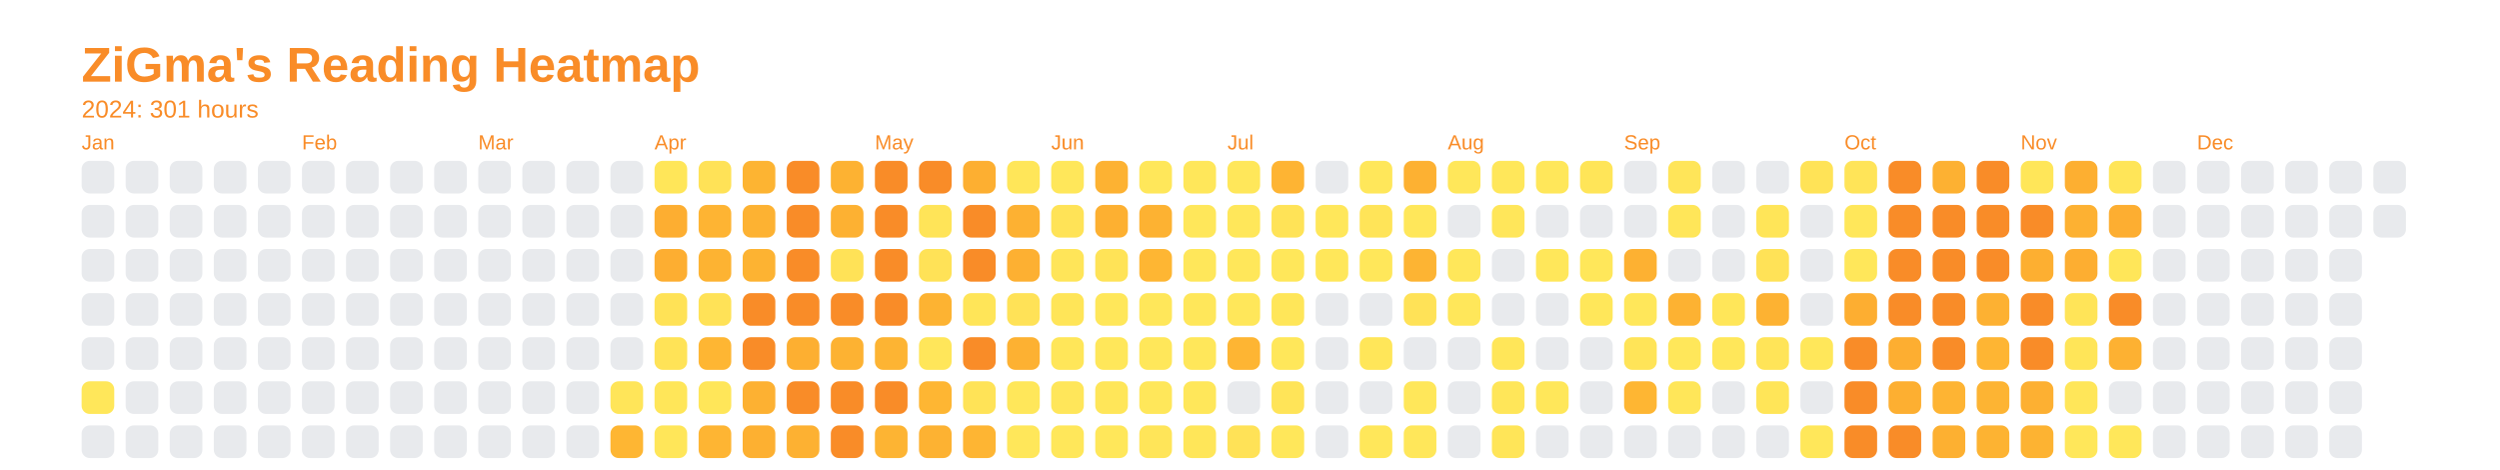
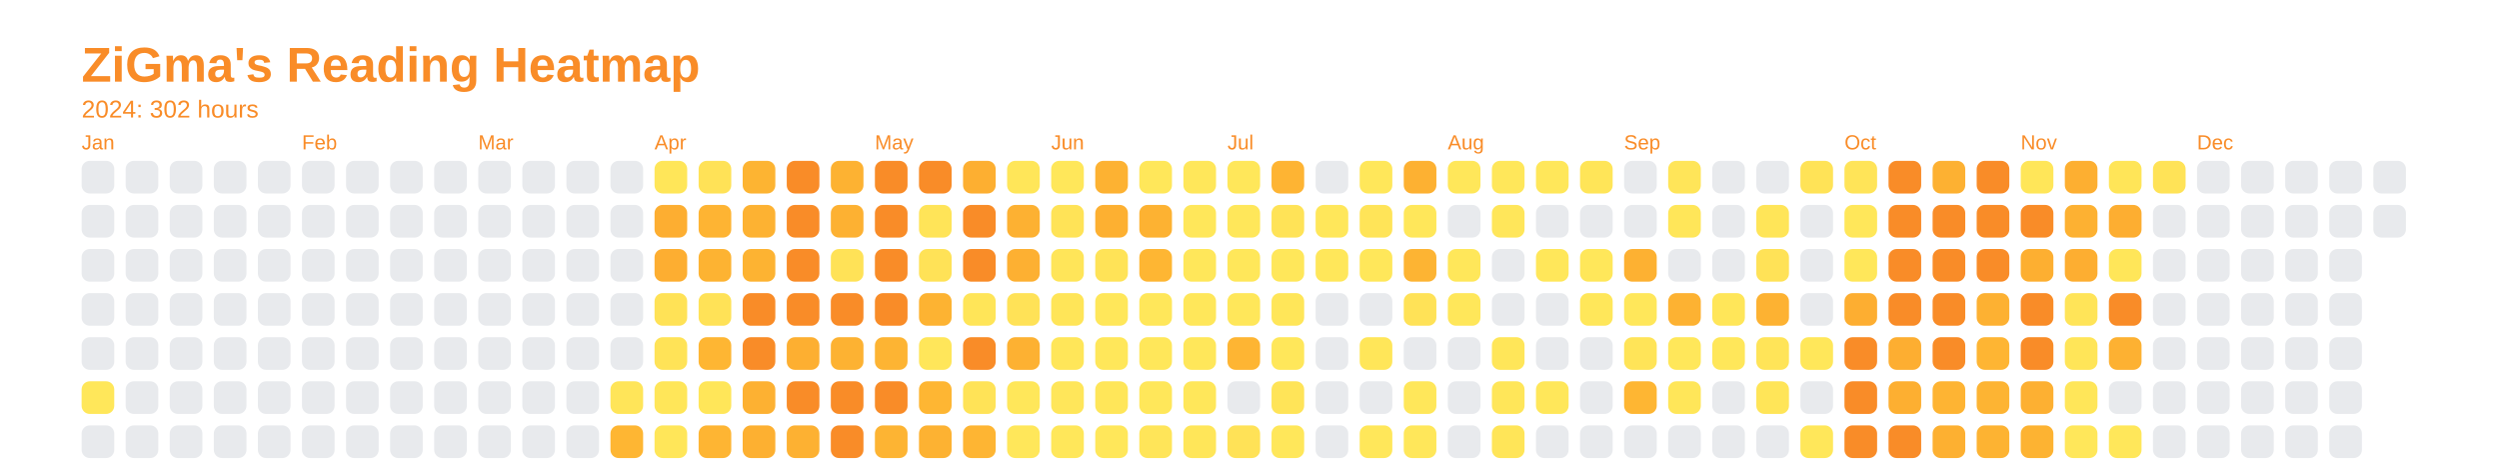
<svg xmlns="http://www.w3.org/2000/svg" baseProfile="full" height="57.5mm" version="1.1" viewBox="0,0,306.2,57.5" width="306.2mm">
  <defs />
  <rect fill="none" height="57.5" width="306.2" x="0" y="0" />
  <text fill="#f98c28" style="font-size:6px; font-family:Arial; font-weight:bold;" x="10" y="10">ZiGma's Reading Heatmap</text>
-   <text fill="#f98c28" style="font-size:3px; font-family:Arial;" x="10" y="14.4">2024: 301 hours</text>
+   <text fill="#f98c28" style="font-size:3px; font-family:Arial;" x="10" y="14.4">2024: 302 hours</text>
  <text fill="#f98c28" style="font-size:2.5px; font-family:Arial" x="10" y="18.3">Jan</text>
  <rect fill="#e8eaed" height="4" rx="1" ry="1" width="4" x="10" y="19.7" />
  <rect fill="#e8eaed" height="4" rx="1" ry="1" width="4" x="10" y="25.1" />
  <rect fill="#e8eaed" height="4" rx="1" ry="1" width="4" x="10" y="30.5" />
  <rect fill="#e8eaed" height="4" rx="1" ry="1" width="4" x="10" y="35.9" />
  <rect fill="#e8eaed" height="4" rx="1" ry="1" width="4" x="10" y="41.3" />
  <rect fill="#ffe75a" height="4" rx="1" ry="1" width="4" x="10" y="46.7" />
  <rect fill="#e8eaed" height="4" rx="1" ry="1" width="4" x="10" y="52.1" />
  <rect fill="#e8eaed" height="4" rx="1" ry="1" width="4" x="15.4" y="19.7" />
  <rect fill="#e8eaed" height="4" rx="1" ry="1" width="4" x="15.4" y="25.1" />
  <rect fill="#e8eaed" height="4" rx="1" ry="1" width="4" x="15.4" y="30.5" />
  <rect fill="#e8eaed" height="4" rx="1" ry="1" width="4" x="15.4" y="35.9" />
  <rect fill="#e8eaed" height="4" rx="1" ry="1" width="4" x="15.4" y="41.3" />
  <rect fill="#e8eaed" height="4" rx="1" ry="1" width="4" x="15.4" y="46.7" />
  <rect fill="#e8eaed" height="4" rx="1" ry="1" width="4" x="15.4" y="52.1" />
  <rect fill="#e8eaed" height="4" rx="1" ry="1" width="4" x="20.8" y="19.7" />
  <rect fill="#e8eaed" height="4" rx="1" ry="1" width="4" x="20.8" y="25.1" />
  <rect fill="#e8eaed" height="4" rx="1" ry="1" width="4" x="20.8" y="30.5" />
  <rect fill="#e8eaed" height="4" rx="1" ry="1" width="4" x="20.8" y="35.9" />
  <rect fill="#e8eaed" height="4" rx="1" ry="1" width="4" x="20.8" y="41.3" />
  <rect fill="#e8eaed" height="4" rx="1" ry="1" width="4" x="20.8" y="46.7" />
  <rect fill="#e8eaed" height="4" rx="1" ry="1" width="4" x="20.8" y="52.1" />
  <rect fill="#e8eaed" height="4" rx="1" ry="1" width="4" x="26.2" y="19.7" />
  <rect fill="#e8eaed" height="4" rx="1" ry="1" width="4" x="26.2" y="25.1" />
  <rect fill="#e8eaed" height="4" rx="1" ry="1" width="4" x="26.2" y="30.5" />
  <rect fill="#e8eaed" height="4" rx="1" ry="1" width="4" x="26.2" y="35.9" />
  <rect fill="#e8eaed" height="4" rx="1" ry="1" width="4" x="26.2" y="41.3" />
  <rect fill="#e8eaed" height="4" rx="1" ry="1" width="4" x="26.2" y="46.7" />
  <rect fill="#e8eaed" height="4" rx="1" ry="1" width="4" x="26.2" y="52.1" />
  <rect fill="#e8eaed" height="4" rx="1" ry="1" width="4" x="31.6" y="19.7" />
  <rect fill="#e8eaed" height="4" rx="1" ry="1" width="4" x="31.6" y="25.1" />
  <rect fill="#e8eaed" height="4" rx="1" ry="1" width="4" x="31.6" y="30.5" />
  <rect fill="#e8eaed" height="4" rx="1" ry="1" width="4" x="31.6" y="35.9" />
  <rect fill="#e8eaed" height="4" rx="1" ry="1" width="4" x="31.6" y="41.3" />
  <rect fill="#e8eaed" height="4" rx="1" ry="1" width="4" x="31.6" y="46.7" />
  <rect fill="#e8eaed" height="4" rx="1" ry="1" width="4" x="31.6" y="52.1" />
  <text fill="#f98c28" style="font-size:2.5px; font-family:Arial" x="37.0" y="18.3">Feb</text>
  <rect fill="#e8eaed" height="4" rx="1" ry="1" width="4" x="37.0" y="19.7" />
  <rect fill="#e8eaed" height="4" rx="1" ry="1" width="4" x="37.0" y="25.1" />
  <rect fill="#e8eaed" height="4" rx="1" ry="1" width="4" x="37.0" y="30.5" />
  <rect fill="#e8eaed" height="4" rx="1" ry="1" width="4" x="37.0" y="35.9" />
  <rect fill="#e8eaed" height="4" rx="1" ry="1" width="4" x="37.0" y="41.3" />
  <rect fill="#e8eaed" height="4" rx="1" ry="1" width="4" x="37.0" y="46.7" />
  <rect fill="#e8eaed" height="4" rx="1" ry="1" width="4" x="37.0" y="52.1" />
  <rect fill="#e8eaed" height="4" rx="1" ry="1" width="4" x="42.4" y="19.7" />
  <rect fill="#e8eaed" height="4" rx="1" ry="1" width="4" x="42.4" y="25.1" />
  <rect fill="#e8eaed" height="4" rx="1" ry="1" width="4" x="42.4" y="30.5" />
  <rect fill="#e8eaed" height="4" rx="1" ry="1" width="4" x="42.4" y="35.9" />
  <rect fill="#e8eaed" height="4" rx="1" ry="1" width="4" x="42.4" y="41.3" />
  <rect fill="#e8eaed" height="4" rx="1" ry="1" width="4" x="42.4" y="46.7" />
  <rect fill="#e8eaed" height="4" rx="1" ry="1" width="4" x="42.4" y="52.1" />
  <rect fill="#e8eaed" height="4" rx="1" ry="1" width="4" x="47.8" y="19.7" />
  <rect fill="#e8eaed" height="4" rx="1" ry="1" width="4" x="47.8" y="25.1" />
  <rect fill="#e8eaed" height="4" rx="1" ry="1" width="4" x="47.8" y="30.5" />
  <rect fill="#e8eaed" height="4" rx="1" ry="1" width="4" x="47.8" y="35.9" />
  <rect fill="#e8eaed" height="4" rx="1" ry="1" width="4" x="47.8" y="41.3" />
  <rect fill="#e8eaed" height="4" rx="1" ry="1" width="4" x="47.8" y="46.7" />
  <rect fill="#e8eaed" height="4" rx="1" ry="1" width="4" x="47.8" y="52.1" />
  <rect fill="#e8eaed" height="4" rx="1" ry="1" width="4" x="53.2" y="19.7" />
  <rect fill="#e8eaed" height="4" rx="1" ry="1" width="4" x="53.2" y="25.1" />
  <rect fill="#e8eaed" height="4" rx="1" ry="1" width="4" x="53.2" y="30.5" />
  <rect fill="#e8eaed" height="4" rx="1" ry="1" width="4" x="53.2" y="35.9" />
  <rect fill="#e8eaed" height="4" rx="1" ry="1" width="4" x="53.2" y="41.3" />
  <rect fill="#e8eaed" height="4" rx="1" ry="1" width="4" x="53.2" y="46.7" />
  <rect fill="#e8eaed" height="4" rx="1" ry="1" width="4" x="53.2" y="52.1" />
  <text fill="#f98c28" style="font-size:2.5px; font-family:Arial" x="58.6" y="18.3">Mar</text>
  <rect fill="#e8eaed" height="4" rx="1" ry="1" width="4" x="58.6" y="19.7" />
  <rect fill="#e8eaed" height="4" rx="1" ry="1" width="4" x="58.6" y="25.1" />
  <rect fill="#e8eaed" height="4" rx="1" ry="1" width="4" x="58.6" y="30.5" />
  <rect fill="#e8eaed" height="4" rx="1" ry="1" width="4" x="58.6" y="35.9" />
  <rect fill="#e8eaed" height="4" rx="1" ry="1" width="4" x="58.6" y="41.3" />
  <rect fill="#e8eaed" height="4" rx="1" ry="1" width="4" x="58.6" y="46.7" />
  <rect fill="#e8eaed" height="4" rx="1" ry="1" width="4" x="58.6" y="52.1" />
  <rect fill="#e8eaed" height="4" rx="1" ry="1" width="4" x="64" y="19.7" />
  <rect fill="#e8eaed" height="4" rx="1" ry="1" width="4" x="64" y="25.1" />
  <rect fill="#e8eaed" height="4" rx="1" ry="1" width="4" x="64" y="30.5" />
  <rect fill="#e8eaed" height="4" rx="1" ry="1" width="4" x="64" y="35.9" />
  <rect fill="#e8eaed" height="4" rx="1" ry="1" width="4" x="64" y="41.3" />
  <rect fill="#e8eaed" height="4" rx="1" ry="1" width="4" x="64" y="46.7" />
  <rect fill="#e8eaed" height="4" rx="1" ry="1" width="4" x="64" y="52.1" />
  <rect fill="#e8eaed" height="4" rx="1" ry="1" width="4" x="69.4" y="19.7" />
  <rect fill="#e8eaed" height="4" rx="1" ry="1" width="4" x="69.4" y="25.1" />
  <rect fill="#e8eaed" height="4" rx="1" ry="1" width="4" x="69.4" y="30.5" />
  <rect fill="#e8eaed" height="4" rx="1" ry="1" width="4" x="69.4" y="35.9" />
  <rect fill="#e8eaed" height="4" rx="1" ry="1" width="4" x="69.4" y="41.3" />
  <rect fill="#e8eaed" height="4" rx="1" ry="1" width="4" x="69.4" y="46.7" />
  <rect fill="#e8eaed" height="4" rx="1" ry="1" width="4" x="69.4" y="52.1" />
  <rect fill="#e8eaed" height="4" rx="1" ry="1" width="4" x="74.8" y="19.7" />
  <rect fill="#e8eaed" height="4" rx="1" ry="1" width="4" x="74.8" y="25.1" />
  <rect fill="#e8eaed" height="4" rx="1" ry="1" width="4" x="74.8" y="30.5" />
  <rect fill="#e8eaed" height="4" rx="1" ry="1" width="4" x="74.8" y="35.9" />
  <rect fill="#e8eaed" height="4" rx="1" ry="1" width="4" x="74.8" y="41.3" />
  <rect fill="#ffe559" height="4" rx="1" ry="1" width="4" x="74.8" y="46.7" />
  <rect fill="#feb633" height="4" rx="1" ry="1" width="4" x="74.8" y="52.1" />
  <text fill="#f98c28" style="font-size:2.5px; font-family:Arial" x="80.2" y="18.3">Apr</text>
  <rect fill="#ffe659" height="4" rx="1" ry="1" width="4" x="80.2" y="19.7" />
  <rect fill="#fdae31" height="4" rx="1" ry="1" width="4" x="80.2" y="25.1" />
  <rect fill="#fdae31" height="4" rx="1" ry="1" width="4" x="80.2" y="30.5" />
  <rect fill="#ffe256" height="4" rx="1" ry="1" width="4" x="80.2" y="35.9" />
  <rect fill="#ffe357" height="4" rx="1" ry="1" width="4" x="80.2" y="41.3" />
  <rect fill="#ffe659" height="4" rx="1" ry="1" width="4" x="80.2" y="46.7" />
  <rect fill="#ffe659" height="4" rx="1" ry="1" width="4" x="80.2" y="52.1" />
  <rect fill="#ffe257" height="4" rx="1" ry="1" width="4" x="85.6" y="19.7" />
  <rect fill="#feb433" height="4" rx="1" ry="1" width="4" x="85.6" y="25.1" />
  <rect fill="#fdb332" height="4" rx="1" ry="1" width="4" x="85.6" y="30.5" />
  <rect fill="#ffe257" height="4" rx="1" ry="1" width="4" x="85.6" y="35.9" />
  <rect fill="#feb633" height="4" rx="1" ry="1" width="4" x="85.6" y="41.3" />
  <rect fill="#ffe659" height="4" rx="1" ry="1" width="4" x="85.6" y="46.7" />
  <rect fill="#feb533" height="4" rx="1" ry="1" width="4" x="85.6" y="52.1" />
  <rect fill="#fdb432" height="4" rx="1" ry="1" width="4" x="91" y="19.7" />
  <rect fill="#fdb232" height="4" rx="1" ry="1" width="4" x="91" y="25.1" />
  <rect fill="#fdb332" height="4" rx="1" ry="1" width="4" x="91" y="30.5" />
  <rect fill="#f98c28" height="4" rx="1" ry="1" width="4" x="91" y="35.9" />
  <rect fill="#f98c28" height="4" rx="1" ry="1" width="4" x="91" y="41.3" />
  <rect fill="#fdb132" height="4" rx="1" ry="1" width="4" x="91" y="46.7" />
  <rect fill="#fdb031" height="4" rx="1" ry="1" width="4" x="91" y="52.1" />
  <rect fill="#f98c28" height="4" rx="1" ry="1" width="4" x="96.4" y="19.7" />
  <rect fill="#f98c28" height="4" rx="1" ry="1" width="4" x="96.4" y="25.1" />
  <rect fill="#f98c28" height="4" rx="1" ry="1" width="4" x="96.4" y="30.5" />
  <rect fill="#f98c28" height="4" rx="1" ry="1" width="4" x="96.4" y="35.9" />
  <rect fill="#fdaf31" height="4" rx="1" ry="1" width="4" x="96.4" y="41.3" />
  <rect fill="#f98c28" height="4" rx="1" ry="1" width="4" x="96.4" y="46.7" />
  <rect fill="#fdb132" height="4" rx="1" ry="1" width="4" x="96.4" y="52.1" />
  <rect fill="#fdb232" height="4" rx="1" ry="1" width="4" x="101.8" y="19.7" />
  <rect fill="#fdb132" height="4" rx="1" ry="1" width="4" x="101.8" y="25.1" />
  <rect fill="#ffe257" height="4" rx="1" ry="1" width="4" x="101.8" y="30.5" />
  <rect fill="#f98c28" height="4" rx="1" ry="1" width="4" x="101.8" y="35.9" />
  <rect fill="#fdb232" height="4" rx="1" ry="1" width="4" x="101.8" y="41.3" />
  <rect fill="#f98c28" height="4" rx="1" ry="1" width="4" x="101.8" y="46.7" />
  <rect fill="#f98c28" height="4" rx="1" ry="1" width="4" x="101.8" y="52.1" />
  <text fill="#f98c28" style="font-size:2.5px; font-family:Arial" x="107.2" y="18.3">May</text>
  <rect fill="#f98c28" height="4" rx="1" ry="1" width="4" x="107.2" y="19.7" />
  <rect fill="#f98c28" height="4" rx="1" ry="1" width="4" x="107.2" y="25.1" />
  <rect fill="#f98c28" height="4" rx="1" ry="1" width="4" x="107.2" y="30.5" />
  <rect fill="#f98c28" height="4" rx="1" ry="1" width="4" x="107.2" y="35.9" />
  <rect fill="#fdb433" height="4" rx="1" ry="1" width="4" x="107.2" y="41.3" />
  <rect fill="#f98c28" height="4" rx="1" ry="1" width="4" x="107.2" y="46.7" />
  <rect fill="#fdb433" height="4" rx="1" ry="1" width="4" x="107.2" y="52.1" />
  <rect fill="#f98c28" height="4" rx="1" ry="1" width="4" x="112.6" y="19.7" />
  <rect fill="#ffe458" height="4" rx="1" ry="1" width="4" x="112.6" y="25.1" />
  <rect fill="#ffe257" height="4" rx="1" ry="1" width="4" x="112.6" y="30.5" />
  <rect fill="#fdb332" height="4" rx="1" ry="1" width="4" x="112.6" y="35.9" />
  <rect fill="#ffe65a" height="4" rx="1" ry="1" width="4" x="112.6" y="41.3" />
  <rect fill="#feb633" height="4" rx="1" ry="1" width="4" x="112.6" y="46.7" />
  <rect fill="#fdb232" height="4" rx="1" ry="1" width="4" x="112.6" y="52.1" />
  <rect fill="#fdaf31" height="4" rx="1" ry="1" width="4" x="118" y="19.7" />
  <rect fill="#f98c28" height="4" rx="1" ry="1" width="4" x="118" y="25.1" />
  <rect fill="#f98c28" height="4" rx="1" ry="1" width="4" x="118" y="30.5" />
  <rect fill="#ffe558" height="4" rx="1" ry="1" width="4" x="118" y="35.9" />
  <rect fill="#f98c28" height="4" rx="1" ry="1" width="4" x="118" y="41.3" />
  <rect fill="#ffe357" height="4" rx="1" ry="1" width="4" x="118" y="46.7" />
  <rect fill="#feb533" height="4" rx="1" ry="1" width="4" x="118" y="52.1" />
  <rect fill="#ffe659" height="4" rx="1" ry="1" width="4" x="123.4" y="19.7" />
  <rect fill="#fdb132" height="4" rx="1" ry="1" width="4" x="123.4" y="25.1" />
  <rect fill="#fdb032" height="4" rx="1" ry="1" width="4" x="123.4" y="30.5" />
  <rect fill="#ffe257" height="4" rx="1" ry="1" width="4" x="123.4" y="35.9" />
  <rect fill="#fdb132" height="4" rx="1" ry="1" width="4" x="123.4" y="41.3" />
  <rect fill="#ffe75a" height="4" rx="1" ry="1" width="4" x="123.4" y="46.7" />
  <rect fill="#ffe75a" height="4" rx="1" ry="1" width="4" x="123.4" y="52.1" />
  <text fill="#f98c28" style="font-size:2.5px; font-family:Arial" x="128.8" y="18.3">Jun</text>
  <rect fill="#ffe75a" height="4" rx="1" ry="1" width="4" x="128.8" y="19.7" />
  <rect fill="#ffe357" height="4" rx="1" ry="1" width="4" x="128.8" y="25.1" />
  <rect fill="#ffe559" height="4" rx="1" ry="1" width="4" x="128.8" y="30.5" />
  <rect fill="#ffe558" height="4" rx="1" ry="1" width="4" x="128.8" y="35.9" />
  <rect fill="#ffe659" height="4" rx="1" ry="1" width="4" x="128.8" y="41.3" />
  <rect fill="#ffe65a" height="4" rx="1" ry="1" width="4" x="128.8" y="46.7" />
  <rect fill="#ffe75a" height="4" rx="1" ry="1" width="4" x="128.8" y="52.1" />
  <rect fill="#fdb232" height="4" rx="1" ry="1" width="4" x="134.2" y="19.7" />
  <rect fill="#fdb031" height="4" rx="1" ry="1" width="4" x="134.2" y="25.1" />
  <rect fill="#ffe357" height="4" rx="1" ry="1" width="4" x="134.2" y="30.5" />
  <rect fill="#ffe75a" height="4" rx="1" ry="1" width="4" x="134.2" y="35.9" />
  <rect fill="#ffe75a" height="4" rx="1" ry="1" width="4" x="134.2" y="41.3" />
  <rect fill="#ffe659" height="4" rx="1" ry="1" width="4" x="134.2" y="46.7" />
  <rect fill="#ffe75a" height="4" rx="1" ry="1" width="4" x="134.2" y="52.1" />
  <rect fill="#ffe75a" height="4" rx="1" ry="1" width="4" x="139.6" y="19.7" />
  <rect fill="#fdb232" height="4" rx="1" ry="1" width="4" x="139.6" y="25.1" />
  <rect fill="#feb633" height="4" rx="1" ry="1" width="4" x="139.6" y="30.5" />
  <rect fill="#ffe75a" height="4" rx="1" ry="1" width="4" x="139.6" y="35.9" />
  <rect fill="#ffe75a" height="4" rx="1" ry="1" width="4" x="139.6" y="41.3" />
  <rect fill="#ffe75a" height="4" rx="1" ry="1" width="4" x="139.6" y="46.7" />
  <rect fill="#ffe559" height="4" rx="1" ry="1" width="4" x="139.6" y="52.1" />
  <rect fill="#ffe75a" height="4" rx="1" ry="1" width="4" x="145" y="19.7" />
  <rect fill="#ffe75a" height="4" rx="1" ry="1" width="4" x="145" y="25.1" />
  <rect fill="#ffe75a" height="4" rx="1" ry="1" width="4" x="145" y="30.5" />
  <rect fill="#ffe75a" height="4" rx="1" ry="1" width="4" x="145" y="35.9" />
  <rect fill="#ffe75a" height="4" rx="1" ry="1" width="4" x="145" y="41.3" />
  <rect fill="#ffe75a" height="4" rx="1" ry="1" width="4" x="145" y="46.7" />
  <rect fill="#ffe659" height="4" rx="1" ry="1" width="4" x="145" y="52.1" />
  <text fill="#f98c28" style="font-size:2.5px; font-family:Arial" x="150.4" y="18.3">Jul</text>
  <rect fill="#ffe75a" height="4" rx="1" ry="1" width="4" x="150.4" y="19.7" />
  <rect fill="#ffe75a" height="4" rx="1" ry="1" width="4" x="150.4" y="25.1" />
  <rect fill="#ffe75a" height="4" rx="1" ry="1" width="4" x="150.4" y="30.5" />
  <rect fill="#ffe75a" height="4" rx="1" ry="1" width="4" x="150.4" y="35.9" />
  <rect fill="#feb533" height="4" rx="1" ry="1" width="4" x="150.4" y="41.3" />
  <rect fill="#e8eaed" height="4" rx="1" ry="1" width="4" x="150.4" y="46.7" />
  <rect fill="#ffe257" height="4" rx="1" ry="1" width="4" x="150.4" y="52.1" />
  <rect fill="#feb433" height="4" rx="1" ry="1" width="4" x="155.8" y="19.7" />
  <rect fill="#ffe357" height="4" rx="1" ry="1" width="4" x="155.8" y="25.1" />
  <rect fill="#ffe75a" height="4" rx="1" ry="1" width="4" x="155.8" y="30.5" />
  <rect fill="#ffe659" height="4" rx="1" ry="1" width="4" x="155.8" y="35.9" />
  <rect fill="#ffe75a" height="4" rx="1" ry="1" width="4" x="155.8" y="41.3" />
  <rect fill="#ffe458" height="4" rx="1" ry="1" width="4" x="155.8" y="46.7" />
  <rect fill="#ffe75a" height="4" rx="1" ry="1" width="4" x="155.8" y="52.1" />
  <rect fill="#e8eaed" height="4" rx="1" ry="1" width="4" x="161.2" y="19.7" />
  <rect fill="#ffe75a" height="4" rx="1" ry="1" width="4" x="161.2" y="25.1" />
  <rect fill="#ffe75a" height="4" rx="1" ry="1" width="4" x="161.2" y="30.5" />
  <rect fill="#e8eaed" height="4" rx="1" ry="1" width="4" x="161.2" y="35.9" />
  <rect fill="#e8eaed" height="4" rx="1" ry="1" width="4" x="161.2" y="41.3" />
  <rect fill="#e8eaed" height="4" rx="1" ry="1" width="4" x="161.2" y="46.7" />
  <rect fill="#e8eaed" height="4" rx="1" ry="1" width="4" x="161.2" y="52.1" />
  <rect fill="#ffe75a" height="4" rx="1" ry="1" width="4" x="166.6" y="19.7" />
  <rect fill="#ffe458" height="4" rx="1" ry="1" width="4" x="166.6" y="25.1" />
  <rect fill="#ffe75a" height="4" rx="1" ry="1" width="4" x="166.6" y="30.5" />
  <rect fill="#e8eaed" height="4" rx="1" ry="1" width="4" x="166.6" y="35.9" />
  <rect fill="#ffe659" height="4" rx="1" ry="1" width="4" x="166.6" y="41.3" />
  <rect fill="#e8eaed" height="4" rx="1" ry="1" width="4" x="166.6" y="46.7" />
  <rect fill="#ffe75a" height="4" rx="1" ry="1" width="4" x="166.6" y="52.1" />
  <rect fill="#fdb132" height="4" rx="1" ry="1" width="4" x="172" y="19.7" />
  <rect fill="#ffe75a" height="4" rx="1" ry="1" width="4" x="172" y="25.1" />
  <rect fill="#fdb433" height="4" rx="1" ry="1" width="4" x="172" y="30.5" />
  <rect fill="#ffe257" height="4" rx="1" ry="1" width="4" x="172" y="35.9" />
  <rect fill="#e8eaed" height="4" rx="1" ry="1" width="4" x="172" y="41.3" />
  <rect fill="#ffe75a" height="4" rx="1" ry="1" width="4" x="172" y="46.7" />
  <rect fill="#ffe75a" height="4" rx="1" ry="1" width="4" x="172" y="52.1" />
  <text fill="#f98c28" style="font-size:2.5px; font-family:Arial" x="177.4" y="18.3">Aug</text>
  <rect fill="#ffe75a" height="4" rx="1" ry="1" width="4" x="177.4" y="19.7" />
  <rect fill="#e8eaed" height="4" rx="1" ry="1" width="4" x="177.4" y="25.1" />
  <rect fill="#ffe75a" height="4" rx="1" ry="1" width="4" x="177.4" y="30.5" />
  <rect fill="#ffe75a" height="4" rx="1" ry="1" width="4" x="177.4" y="35.9" />
  <rect fill="#e8eaed" height="4" rx="1" ry="1" width="4" x="177.4" y="41.3" />
  <rect fill="#e8eaed" height="4" rx="1" ry="1" width="4" x="177.4" y="46.7" />
  <rect fill="#e8eaed" height="4" rx="1" ry="1" width="4" x="177.4" y="52.1" />
  <rect fill="#ffe75a" height="4" rx="1" ry="1" width="4" x="182.8" y="19.7" />
  <rect fill="#ffe65a" height="4" rx="1" ry="1" width="4" x="182.8" y="25.1" />
  <rect fill="#e8eaed" height="4" rx="1" ry="1" width="4" x="182.8" y="30.5" />
  <rect fill="#e8eaed" height="4" rx="1" ry="1" width="4" x="182.8" y="35.9" />
  <rect fill="#ffe659" height="4" rx="1" ry="1" width="4" x="182.8" y="41.3" />
  <rect fill="#ffe659" height="4" rx="1" ry="1" width="4" x="182.8" y="46.7" />
  <rect fill="#ffe558" height="4" rx="1" ry="1" width="4" x="182.8" y="52.1" />
  <rect fill="#ffe75a" height="4" rx="1" ry="1" width="4" x="188.2" y="19.7" />
  <rect fill="#e8eaed" height="4" rx="1" ry="1" width="4" x="188.2" y="25.1" />
  <rect fill="#ffe75a" height="4" rx="1" ry="1" width="4" x="188.2" y="30.5" />
  <rect fill="#e8eaed" height="4" rx="1" ry="1" width="4" x="188.2" y="35.9" />
  <rect fill="#e8eaed" height="4" rx="1" ry="1" width="4" x="188.2" y="41.3" />
  <rect fill="#ffe75a" height="4" rx="1" ry="1" width="4" x="188.2" y="46.7" />
  <rect fill="#e8eaed" height="4" rx="1" ry="1" width="4" x="188.2" y="52.1" />
  <rect fill="#ffe558" height="4" rx="1" ry="1" width="4" x="193.6" y="19.7" />
  <rect fill="#e8eaed" height="4" rx="1" ry="1" width="4" x="193.6" y="25.1" />
  <rect fill="#ffe75a" height="4" rx="1" ry="1" width="4" x="193.6" y="30.5" />
  <rect fill="#ffe75a" height="4" rx="1" ry="1" width="4" x="193.6" y="35.9" />
  <rect fill="#e8eaed" height="4" rx="1" ry="1" width="4" x="193.6" y="41.3" />
  <rect fill="#e8eaed" height="4" rx="1" ry="1" width="4" x="193.6" y="46.7" />
  <rect fill="#e8eaed" height="4" rx="1" ry="1" width="4" x="193.6" y="52.1" />
  <text fill="#f98c28" style="font-size:2.5px; font-family:Arial" x="199" y="18.3">Sep</text>
  <rect fill="#e8eaed" height="4" rx="1" ry="1" width="4" x="199" y="19.7" />
  <rect fill="#e8eaed" height="4" rx="1" ry="1" width="4" x="199" y="25.1" />
  <rect fill="#fdb132" height="4" rx="1" ry="1" width="4" x="199" y="30.5" />
  <rect fill="#ffe75a" height="4" rx="1" ry="1" width="4" x="199" y="35.9" />
  <rect fill="#ffe458" height="4" rx="1" ry="1" width="4" x="199" y="41.3" />
  <rect fill="#feb633" height="4" rx="1" ry="1" width="4" x="199" y="46.7" />
  <rect fill="#e8eaed" height="4" rx="1" ry="1" width="4" x="199" y="52.1" />
  <rect fill="#ffe559" height="4" rx="1" ry="1" width="4" x="204.4" y="19.7" />
  <rect fill="#ffe659" height="4" rx="1" ry="1" width="4" x="204.4" y="25.1" />
  <rect fill="#e8eaed" height="4" rx="1" ry="1" width="4" x="204.4" y="30.5" />
  <rect fill="#fdb232" height="4" rx="1" ry="1" width="4" x="204.4" y="35.9" />
  <rect fill="#ffe75a" height="4" rx="1" ry="1" width="4" x="204.4" y="41.3" />
  <rect fill="#ffe659" height="4" rx="1" ry="1" width="4" x="204.4" y="46.7" />
  <rect fill="#e8eaed" height="4" rx="1" ry="1" width="4" x="204.4" y="52.1" />
  <rect fill="#e8eaed" height="4" rx="1" ry="1" width="4" x="209.8" y="19.7" />
  <rect fill="#e8eaed" height="4" rx="1" ry="1" width="4" x="209.8" y="25.1" />
  <rect fill="#e8eaed" height="4" rx="1" ry="1" width="4" x="209.8" y="30.5" />
  <rect fill="#ffe659" height="4" rx="1" ry="1" width="4" x="209.8" y="35.9" />
  <rect fill="#ffe75a" height="4" rx="1" ry="1" width="4" x="209.8" y="41.3" />
  <rect fill="#e8eaed" height="4" rx="1" ry="1" width="4" x="209.8" y="46.7" />
  <rect fill="#e8eaed" height="4" rx="1" ry="1" width="4" x="209.8" y="52.1" />
  <rect fill="#e8eaed" height="4" rx="1" ry="1" width="4" x="215.2" y="19.7" />
  <rect fill="#ffe558" height="4" rx="1" ry="1" width="4" x="215.2" y="25.1" />
  <rect fill="#ffe257" height="4" rx="1" ry="1" width="4" x="215.2" y="30.5" />
  <rect fill="#fdb232" height="4" rx="1" ry="1" width="4" x="215.2" y="35.9" />
  <rect fill="#ffe458" height="4" rx="1" ry="1" width="4" x="215.2" y="41.3" />
  <rect fill="#ffe558" height="4" rx="1" ry="1" width="4" x="215.2" y="46.7" />
  <rect fill="#e8eaed" height="4" rx="1" ry="1" width="4" x="215.2" y="52.1" />
  <rect fill="#ffe357" height="4" rx="1" ry="1" width="4" x="220.6" y="19.7" />
  <rect fill="#e8eaed" height="4" rx="1" ry="1" width="4" x="220.6" y="25.1" />
  <rect fill="#e8eaed" height="4" rx="1" ry="1" width="4" x="220.6" y="30.5" />
  <rect fill="#e8eaed" height="4" rx="1" ry="1" width="4" x="220.6" y="35.9" />
  <rect fill="#ffe75a" height="4" rx="1" ry="1" width="4" x="220.6" y="41.3" />
  <rect fill="#e8eaed" height="4" rx="1" ry="1" width="4" x="220.6" y="46.7" />
  <rect fill="#ffe75a" height="4" rx="1" ry="1" width="4" x="220.6" y="52.1" />
  <text fill="#f98c28" style="font-size:2.5px; font-family:Arial" x="226" y="18.3">Oct</text>
  <rect fill="#ffe458" height="4" rx="1" ry="1" width="4" x="226" y="19.7" />
  <rect fill="#ffe75a" height="4" rx="1" ry="1" width="4" x="226" y="25.1" />
  <rect fill="#ffe75a" height="4" rx="1" ry="1" width="4" x="226" y="30.5" />
  <rect fill="#fdae31" height="4" rx="1" ry="1" width="4" x="226" y="35.9" />
  <rect fill="#f98c28" height="4" rx="1" ry="1" width="4" x="226" y="41.3" />
  <rect fill="#f98c28" height="4" rx="1" ry="1" width="4" x="226" y="46.7" />
  <rect fill="#f98c28" height="4" rx="1" ry="1" width="4" x="226" y="52.1" />
  <rect fill="#f98c28" height="4" rx="1" ry="1" width="4" x="231.4" y="19.7" />
  <rect fill="#f98c28" height="4" rx="1" ry="1" width="4" x="231.4" y="25.1" />
  <rect fill="#f98c28" height="4" rx="1" ry="1" width="4" x="231.4" y="30.5" />
  <rect fill="#f98c28" height="4" rx="1" ry="1" width="4" x="231.4" y="35.9" />
  <rect fill="#fdae31" height="4" rx="1" ry="1" width="4" x="231.4" y="41.3" />
  <rect fill="#fdaf31" height="4" rx="1" ry="1" width="4" x="231.4" y="46.7" />
  <rect fill="#f98c28" height="4" rx="1" ry="1" width="4" x="231.4" y="52.1" />
  <rect fill="#fdb132" height="4" rx="1" ry="1" width="4" x="236.8" y="19.7" />
  <rect fill="#f98c28" height="4" rx="1" ry="1" width="4" x="236.8" y="25.1" />
  <rect fill="#f98c28" height="4" rx="1" ry="1" width="4" x="236.8" y="30.5" />
  <rect fill="#f98c28" height="4" rx="1" ry="1" width="4" x="236.8" y="35.9" />
  <rect fill="#f98c28" height="4" rx="1" ry="1" width="4" x="236.8" y="41.3" />
  <rect fill="#feb433" height="4" rx="1" ry="1" width="4" x="236.8" y="46.7" />
  <rect fill="#fdb031" height="4" rx="1" ry="1" width="4" x="236.8" y="52.1" />
  <rect fill="#f98c28" height="4" rx="1" ry="1" width="4" x="242.2" y="19.7" />
  <rect fill="#f98c28" height="4" rx="1" ry="1" width="4" x="242.2" y="25.1" />
  <rect fill="#f98c28" height="4" rx="1" ry="1" width="4" x="242.2" y="30.5" />
  <rect fill="#fdb132" height="4" rx="1" ry="1" width="4" x="242.2" y="35.9" />
  <rect fill="#feb533" height="4" rx="1" ry="1" width="4" x="242.2" y="41.3" />
  <rect fill="#fdb433" height="4" rx="1" ry="1" width="4" x="242.2" y="46.7" />
  <rect fill="#fdb332" height="4" rx="1" ry="1" width="4" x="242.2" y="52.1" />
  <text fill="#f98c28" style="font-size:2.5px; font-family:Arial" x="247.6" y="18.3">Nov</text>
  <rect fill="#ffe659" height="4" rx="1" ry="1" width="4" x="247.6" y="19.7" />
  <rect fill="#f98c28" height="4" rx="1" ry="1" width="4" x="247.6" y="25.1" />
  <rect fill="#fdaf31" height="4" rx="1" ry="1" width="4" x="247.6" y="30.5" />
  <rect fill="#f98c28" height="4" rx="1" ry="1" width="4" x="247.6" y="35.9" />
  <rect fill="#f98c28" height="4" rx="1" ry="1" width="4" x="247.6" y="41.3" />
  <rect fill="#fdb032" height="4" rx="1" ry="1" width="4" x="247.6" y="46.7" />
  <rect fill="#fdb332" height="4" rx="1" ry="1" width="4" x="247.6" y="52.1" />
  <rect fill="#fdaf31" height="4" rx="1" ry="1" width="4" x="253" y="19.7" />
  <rect fill="#fdb132" height="4" rx="1" ry="1" width="4" x="253" y="25.1" />
  <rect fill="#fdae31" height="4" rx="1" ry="1" width="4" x="253" y="30.5" />
  <rect fill="#ffe458" height="4" rx="1" ry="1" width="4" x="253" y="35.9" />
  <rect fill="#ffe558" height="4" rx="1" ry="1" width="4" x="253" y="41.3" />
  <rect fill="#ffe659" height="4" rx="1" ry="1" width="4" x="253" y="46.7" />
  <rect fill="#ffe75a" height="4" rx="1" ry="1" width="4" x="253" y="52.1" />
  <rect fill="#ffe558" height="4" rx="1" ry="1" width="4" x="258.4" y="19.7" />
  <rect fill="#fdae31" height="4" rx="1" ry="1" width="4" x="258.4" y="25.1" />
  <rect fill="#ffe659" height="4" rx="1" ry="1" width="4" x="258.4" y="30.5" />
  <rect fill="#f98c28" height="4" rx="1" ry="1" width="4" x="258.4" y="35.9" />
  <rect fill="#fdb132" height="4" rx="1" ry="1" width="4" x="258.4" y="41.3" />
  <rect fill="#e8eaed" height="4" rx="1" ry="1" width="4" x="258.4" y="46.7" />
  <rect fill="#ffe75a" height="4" rx="1" ry="1" width="4" x="258.4" y="52.1" />
-   <rect fill="#e8eaed" height="4" rx="1" ry="1" width="4" x="263.8" y="19.7" />
+   <rect fill="#ffe357" height="4" rx="1" ry="1" width="4" x="263.8" y="19.7" />
  <rect fill="#e8eaed" height="4" rx="1" ry="1" width="4" x="263.8" y="25.1" />
  <rect fill="#e8eaed" height="4" rx="1" ry="1" width="4" x="263.8" y="30.5" />
  <rect fill="#e8eaed" height="4" rx="1" ry="1" width="4" x="263.8" y="35.9" />
  <rect fill="#e8eaed" height="4" rx="1" ry="1" width="4" x="263.8" y="41.3" />
  <rect fill="#e8eaed" height="4" rx="1" ry="1" width="4" x="263.8" y="46.7" />
  <rect fill="#e8eaed" height="4" rx="1" ry="1" width="4" x="263.8" y="52.1" />
  <text fill="#f98c28" style="font-size:2.5px; font-family:Arial" x="269.2" y="18.3">Dec</text>
  <rect fill="#e8eaed" height="4" rx="1" ry="1" width="4" x="269.2" y="19.7" />
  <rect fill="#e8eaed" height="4" rx="1" ry="1" width="4" x="269.2" y="25.1" />
  <rect fill="#e8eaed" height="4" rx="1" ry="1" width="4" x="269.2" y="30.5" />
  <rect fill="#e8eaed" height="4" rx="1" ry="1" width="4" x="269.2" y="35.9" />
  <rect fill="#e8eaed" height="4" rx="1" ry="1" width="4" x="269.2" y="41.3" />
  <rect fill="#e8eaed" height="4" rx="1" ry="1" width="4" x="269.2" y="46.7" />
  <rect fill="#e8eaed" height="4" rx="1" ry="1" width="4" x="269.2" y="52.1" />
  <rect fill="#e8eaed" height="4" rx="1" ry="1" width="4" x="274.6" y="19.7" />
  <rect fill="#e8eaed" height="4" rx="1" ry="1" width="4" x="274.6" y="25.1" />
  <rect fill="#e8eaed" height="4" rx="1" ry="1" width="4" x="274.6" y="30.5" />
  <rect fill="#e8eaed" height="4" rx="1" ry="1" width="4" x="274.6" y="35.9" />
  <rect fill="#e8eaed" height="4" rx="1" ry="1" width="4" x="274.6" y="41.3" />
  <rect fill="#e8eaed" height="4" rx="1" ry="1" width="4" x="274.6" y="46.7" />
  <rect fill="#e8eaed" height="4" rx="1" ry="1" width="4" x="274.6" y="52.1" />
  <rect fill="#e8eaed" height="4" rx="1" ry="1" width="4" x="280" y="19.7" />
  <rect fill="#e8eaed" height="4" rx="1" ry="1" width="4" x="280" y="25.1" />
  <rect fill="#e8eaed" height="4" rx="1" ry="1" width="4" x="280" y="30.5" />
  <rect fill="#e8eaed" height="4" rx="1" ry="1" width="4" x="280" y="35.9" />
  <rect fill="#e8eaed" height="4" rx="1" ry="1" width="4" x="280" y="41.3" />
  <rect fill="#e8eaed" height="4" rx="1" ry="1" width="4" x="280" y="46.7" />
  <rect fill="#e8eaed" height="4" rx="1" ry="1" width="4" x="280" y="52.1" />
  <rect fill="#e8eaed" height="4" rx="1" ry="1" width="4" x="285.4" y="19.7" />
  <rect fill="#e8eaed" height="4" rx="1" ry="1" width="4" x="285.4" y="25.1" />
  <rect fill="#e8eaed" height="4" rx="1" ry="1" width="4" x="285.4" y="30.5" />
  <rect fill="#e8eaed" height="4" rx="1" ry="1" width="4" x="285.4" y="35.9" />
  <rect fill="#e8eaed" height="4" rx="1" ry="1" width="4" x="285.4" y="41.3" />
  <rect fill="#e8eaed" height="4" rx="1" ry="1" width="4" x="285.4" y="46.7" />
  <rect fill="#e8eaed" height="4" rx="1" ry="1" width="4" x="285.4" y="52.1" />
  <rect fill="#e8eaed" height="4" rx="1" ry="1" width="4" x="290.8" y="19.7" />
  <rect fill="#e8eaed" height="4" rx="1" ry="1" width="4" x="290.8" y="25.1" />
</svg>
